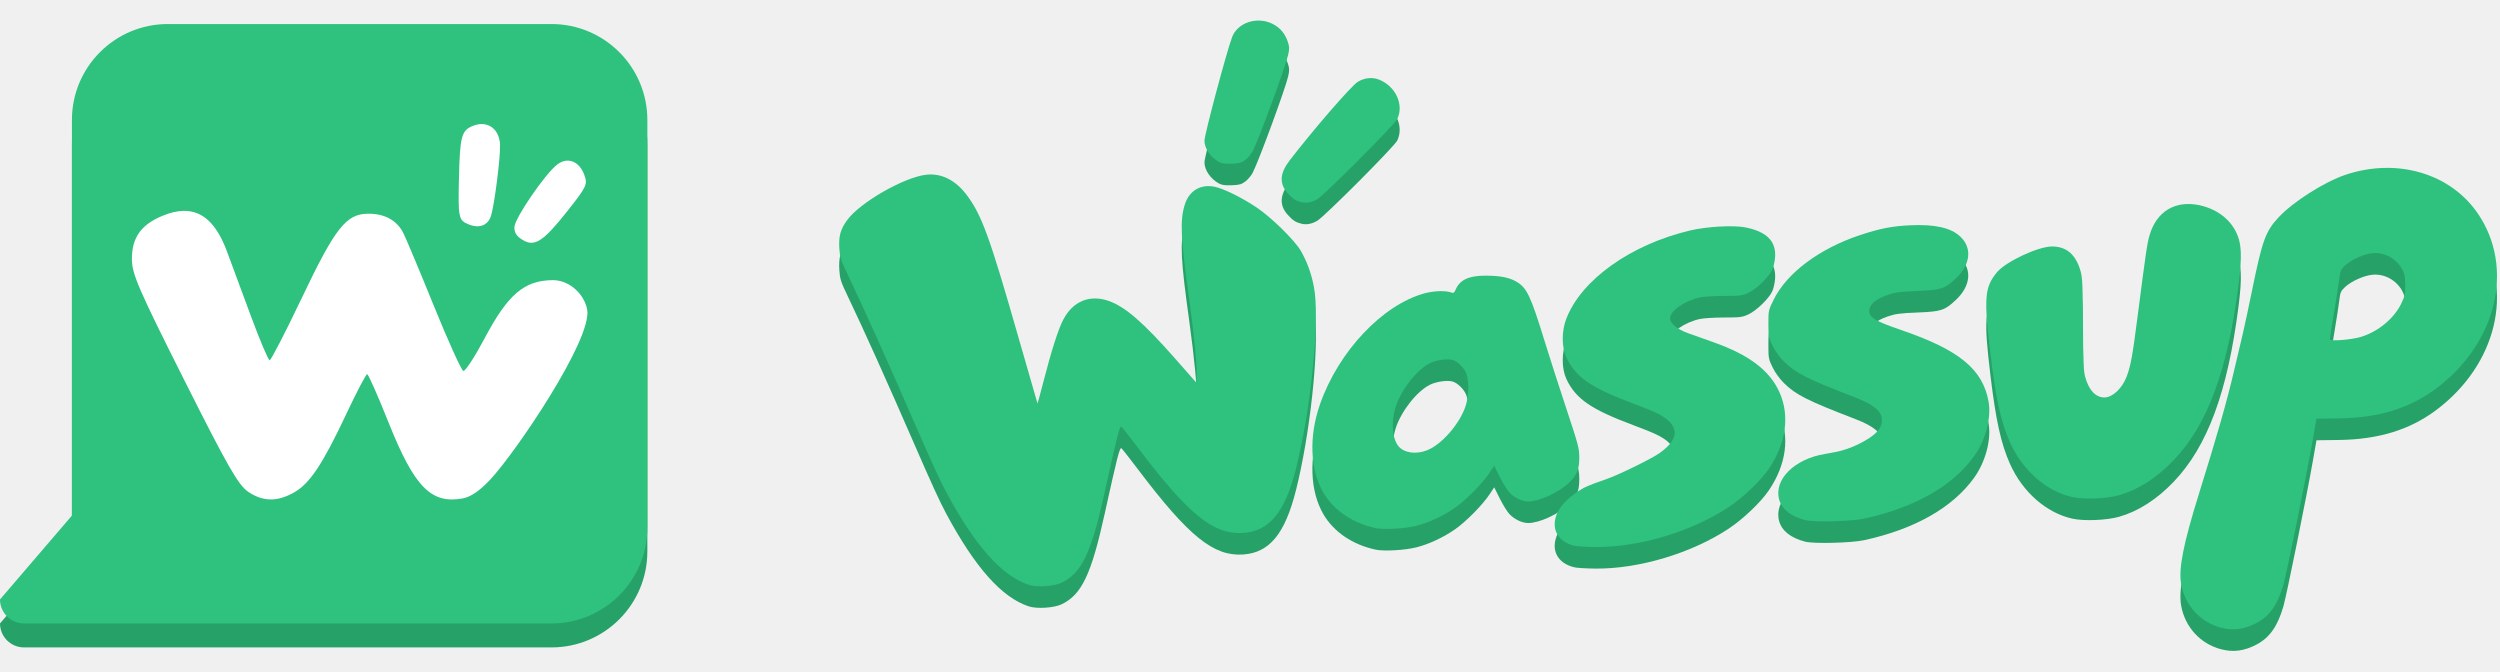
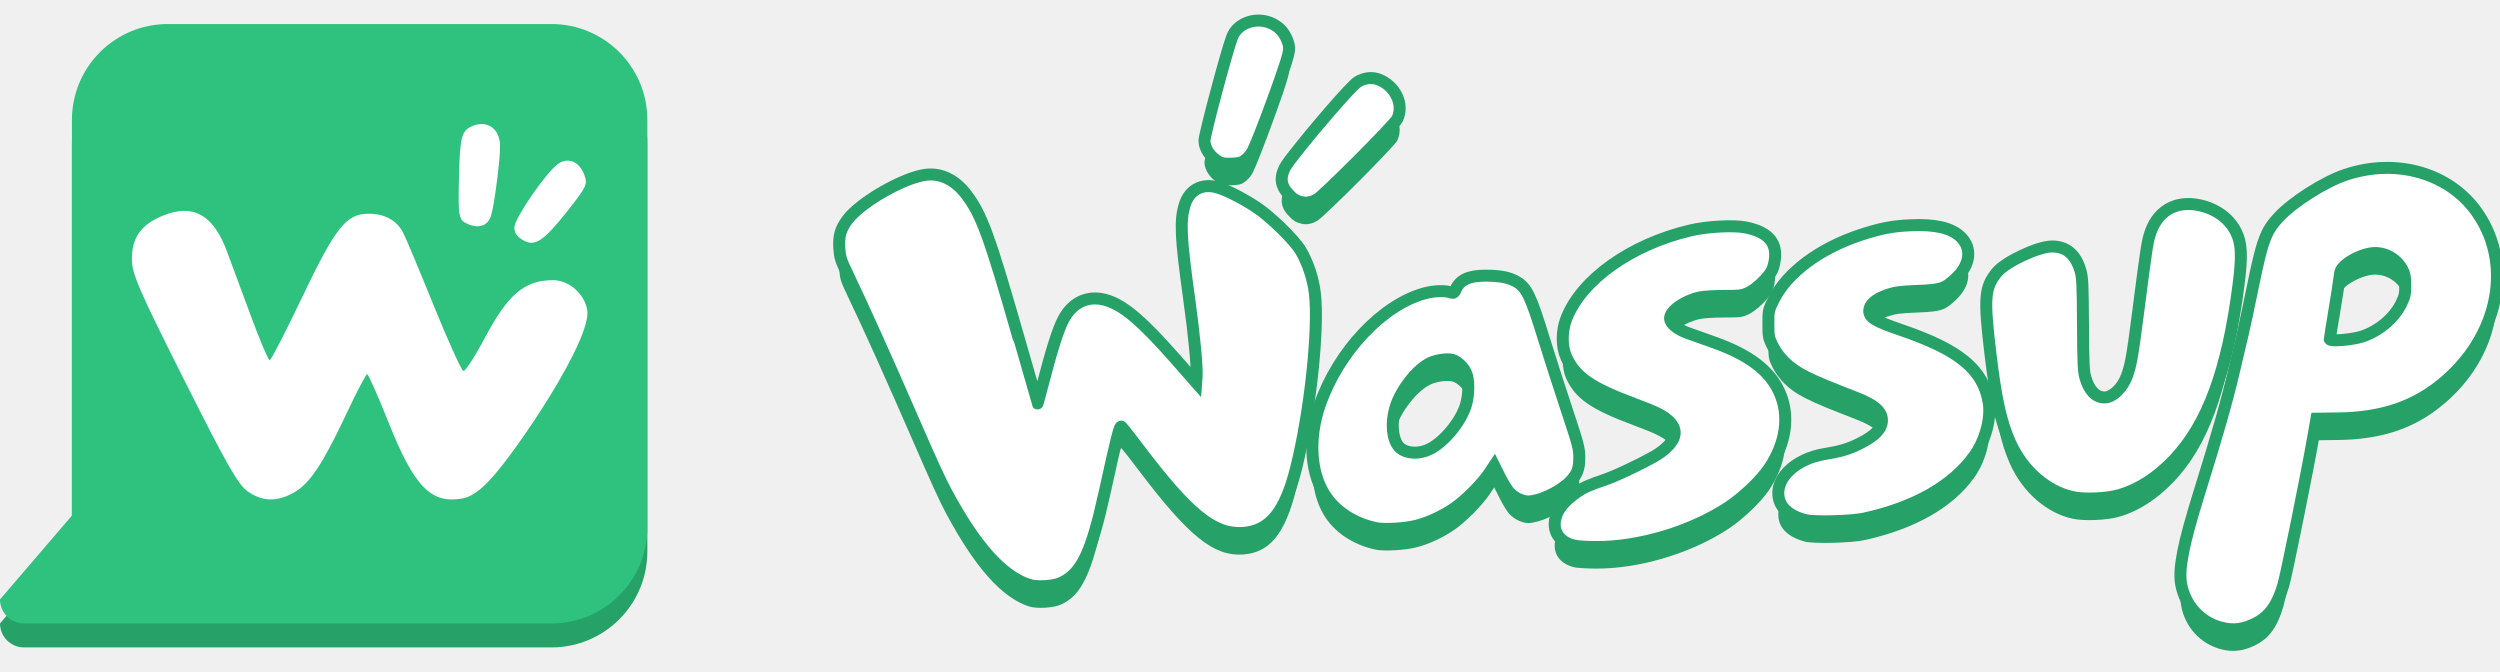
- <svg xmlns="http://www.w3.org/2000/svg" viewBox="8 8 417.08 112" width="417" height="112">
-   <g>
-     <path fill="#26a269" transform="translate(0 4)" d="M36 12 H100 A16 16 0 0 1 116 28 V96 A16 16 0 0 1 100 112 H12 C9.8 112 8 110.2 8 108 L20 94 V28 A16 16 0 0 1 36 12Z" />
-     <path fill="#2ec27e" d="M36 12 H100 A16 16 0 0 1 116 28 V96 A16 16 0 0 1 100 112 H12 C9.8 112 8 110.2 8 108 L20 94 V28 A16 16 0 0 1 36 12Z" />
-     <g fill="#fff" transform="translate(0.93 0.17) scale(0.99025)">
-       <path d="m 38.013,43.424 c -1.076,0.027 -2.248,0.309 -3.523,0.84 -3.597,1.498 -5.131,3.673 -5.131,7.27 0,2.493 1.085,5.002 8.817,20.383 7.369,14.659 9.145,17.757 10.815,18.862 2.49,1.649 4.85,1.679 7.663,0.098 2.678,-1.505 4.833,-4.743 8.87,-13.324 1.711,-3.637 3.273,-6.612 3.472,-6.612 0.198,0 1.806,3.625 3.573,8.057 4.375,10.971 7.205,13.867 12.569,12.86 1.327,-0.249 2.853,-1.299 4.597,-3.164 4.259,-4.553 17.188,-23.613 16.333,-28.606 -0.43,-2.511 -2.87,-4.98 -5.783,-4.997 -4.814,0.037 -7.562,2.374 -11.481,9.767 -1.658,3.127 -3.279,5.617 -3.602,5.532 C 84.877,70.305 82.613,65.303 80.169,59.273 77.725,53.244 75.408,47.729 75.021,47.018 73.907,44.973 71.916,43.902 69.227,43.902 c -3.768,0 -5.577,2.294 -11.325,14.363 -2.705,5.679 -5.104,10.325 -5.331,10.325 -0.227,0 -1.657,-3.373 -3.177,-7.494 -1.52,-4.122 -3.343,-9.04 -4.051,-10.929 -1.732,-4.616 -4.102,-6.823 -7.33,-6.742 z" />
-       <path d="m 88.367,28.8 c -0.566,-0.014 -1.18,0.117 -1.817,0.411 -1.64,0.756 -1.926,1.901 -2.078,8.3 -0.169,7.158 -0.102,7.492 1.665,8.204 1.783,0.718 3.235,0.139 3.736,-1.488 0.573,-1.864 1.58,-9.767 1.513,-11.875 -0.069,-2.167 -1.322,-3.512 -3.019,-3.553 z M 102.891,34.958 c -0.378,-0.017 -0.767,0.055 -1.154,0.224 -0.221,0.096 -0.442,0.223 -0.659,0.383 -2.018,1.488 -7.29,9.178 -7.276,10.613 0.01,0.975 0.348,1.497 1.387,2.138 1.993,1.229 3.469,0.283 7.502,-4.811 3.288,-4.154 3.466,-4.53 2.903,-6.108 -0.543,-1.523 -1.57,-2.387 -2.703,-2.439 z" />
+ <svg xmlns="http://www.w3.org/2000/svg" viewBox="8 8 417.08 112" width="417" height="112" version="1.1" id="svg22">
+   <defs id="defs22" />
+   <g id="g5">
+     <path fill="#26a269" transform="translate(0 4)" d="M36 12 H100 A16 16 0 0 1 116 28 V96 A16 16 0 0 1 100 112 H12 C9.8 112 8 110.2 8 108 L20 94 V28 A16 16 0 0 1 36 12Z" id="path1" />
+     <path fill="#2ec27e" d="M36 12 H100 A16 16 0 0 1 116 28 V96 A16 16 0 0 1 100 112 H12 C9.8 112 8 110.2 8 108 L20 94 V28 A16 16 0 0 1 36 12Z" id="path2" />
+     <g fill="#fff" transform="translate(0.93 0.17) scale(0.99025)" id="g4">
+       <path d="m 38.013,43.424 c -1.076,0.027 -2.248,0.309 -3.523,0.84 -3.597,1.498 -5.131,3.673 -5.131,7.27 0,2.493 1.085,5.002 8.817,20.383 7.369,14.659 9.145,17.757 10.815,18.862 2.49,1.649 4.85,1.679 7.663,0.098 2.678,-1.505 4.833,-4.743 8.87,-13.324 1.711,-3.637 3.273,-6.612 3.472,-6.612 0.198,0 1.806,3.625 3.573,8.057 4.375,10.971 7.205,13.867 12.569,12.86 1.327,-0.249 2.853,-1.299 4.597,-3.164 4.259,-4.553 17.188,-23.613 16.333,-28.606 -0.43,-2.511 -2.87,-4.98 -5.783,-4.997 -4.814,0.037 -7.562,2.374 -11.481,9.767 -1.658,3.127 -3.279,5.617 -3.602,5.532 C 84.877,70.305 82.613,65.303 80.169,59.273 77.725,53.244 75.408,47.729 75.021,47.018 73.907,44.973 71.916,43.902 69.227,43.902 c -3.768,0 -5.577,2.294 -11.325,14.363 -2.705,5.679 -5.104,10.325 -5.331,10.325 -0.227,0 -1.657,-3.373 -3.177,-7.494 -1.52,-4.122 -3.343,-9.04 -4.051,-10.929 -1.732,-4.616 -4.102,-6.823 -7.33,-6.742 z" id="path3" />
+       <path d="m 88.367,28.8 c -0.566,-0.014 -1.18,0.117 -1.817,0.411 -1.64,0.756 -1.926,1.901 -2.078,8.3 -0.169,7.158 -0.102,7.492 1.665,8.204 1.783,0.718 3.235,0.139 3.736,-1.488 0.573,-1.864 1.58,-9.767 1.513,-11.875 -0.069,-2.167 -1.322,-3.512 -3.019,-3.553 z M 102.891,34.958 c -0.378,-0.017 -0.767,0.055 -1.154,0.224 -0.221,0.096 -0.442,0.223 -0.659,0.383 -2.018,1.488 -7.29,9.178 -7.276,10.613 0.01,0.975 0.348,1.497 1.387,2.138 1.993,1.229 3.469,0.283 7.502,-4.811 3.288,-4.154 3.466,-4.53 2.903,-6.108 -0.543,-1.523 -1.57,-2.387 -2.703,-2.439 z" id="path4" />
    </g>
  </g>
-   <g transform="translate(148.00 11.42) scale(0.8)">
-     <g transform="translate(66.64572,-80.55132)">
-       <g fill="#26a269" transform="translate(0,4.5)">
-         <path d="m 12.568,110.038 c -1.769,-0.964 -3.024,-2.79 -3.037,-4.417 -0.01,-1.247 4.629,-18.638 5.77,-21.631 1.157,-3.035 5.214,-4.357 8.438,-2.75 1.547,0.771 2.573,1.978 3.17,3.728 0.352,1.034 0.365,1.437 0.083,2.706 -0.559,2.514 -6.083,17.539 -7.394,20.108 -0.298,0.585 -0.979,1.397 -1.513,1.803 -0.818,0.624 -1.264,0.751 -2.847,0.813 -1.349,0.052 -2.1,-0.049 -2.67,-0.36 z" />
-         <path d="m 29.766,118.422 c -1.2,-0.293 -1.805,-0.684 -2.852,-1.844 -1.818,-2.012 -1.701,-4.146 0.376,-6.851 4.869,-6.343 12.867,-15.572 14.201,-16.389 1.369,-0.838 2.996,-1.026 4.363,-0.504 3.504,1.338 5.342,5.232 3.888,8.237 -0.595,1.229 -15.115,15.794 -16.668,16.72 -1.131,0.674 -2.254,0.888 -3.307,0.631 z" />
-         <path d="m 190.5,179.919 c -5.428,-1.22 -10.343,-5.537 -12.971,-11.393 -1.889,-4.21 -2.965,-9.076 -4.092,-18.507 -1.389,-11.623 -1.219,-13.812 1.321,-16.933 1.814,-2.23 8.603,-5.424 11.528,-5.424 3.031,0 4.977,1.689 5.961,5.175 0.374,1.322 0.452,3.086 0.494,11.097 0.041,7.974 0.121,9.772 0.488,11.044 0.787,2.729 2.171,4.17 4.005,4.17 1.672,0 3.708,-1.927 4.624,-4.376 0.841,-2.247 1.194,-4.194 2.258,-12.425 1.797,-13.909 2.009,-15.347 2.519,-17.069 1.462,-4.932 5.34,-7.271 10.331,-6.23 3.511,0.732 6.306,2.771 7.711,5.626 1.156,2.348 1.27,4.933 0.49,11.059 -2.263,17.766 -6.46,29.109 -13.495,36.481 -3.515,3.683 -7.386,6.17 -11.382,7.313 -2.603,0.744 -7.376,0.937 -9.79,0.394 z" />
-         <path d="m 134.805,184.723 c -2.993,-0.777 -4.855,-2.244 -5.423,-4.274 -1.165,-4.16 3.188,-8.494 9.56,-9.519 3.228,-0.519 4.96,-1.038 7.198,-2.156 3.234,-1.616 4.673,-3.11 4.673,-4.854 0,-1.863 -1.616,-3.25 -5.556,-4.766 -9.944,-3.826 -12.387,-5.053 -14.823,-7.446 -0.944,-0.927 -1.85,-2.17 -2.407,-3.302 -0.845,-1.716 -0.894,-1.969 -0.894,-4.619 0,-2.766 0.015,-2.834 1.123,-5.071 2.753,-5.555 9.539,-10.621 17.983,-13.424 4.171,-1.385 6.726,-1.883 10.527,-2.053 5.148,-0.23 8.461,0.528 10.416,2.385 2.488,2.363 2.106,5.831 -0.96,8.698 -2.333,2.182 -3.021,2.407 -8.001,2.611 -3.728,0.153 -4.652,0.279 -6.325,0.865 -2.4,0.841 -3.729,2.002 -3.729,3.257 0,1.43 1.243,2.181 6.688,4.042 12.087,4.132 17.02,8.19 18.202,14.974 0.588,3.375 -0.642,8.007 -2.999,11.296 -4.473,6.243 -12.404,10.751 -22.95,13.045 -2.678,0.583 -10.494,0.779 -12.303,0.31 z" />
-         <path d="m 45.262,186.394 c -4.819,-1.02 -8.776,-3.7 -10.932,-7.403 -2.791,-4.794 -3.051,-11.744 -0.691,-18.461 3.865,-11.001 13.008,-20.694 21.782,-23.094 2.044,-0.559 4.533,-0.615 5.726,-0.129 0.304,0.124 0.517,-0.047 0.747,-0.603 0.854,-2.063 2.731,-2.955 6.215,-2.955 3.022,0 4.934,0.364 6.429,1.223 2.213,1.272 2.998,2.911 5.891,12.302 1.048,3.402 3.112,9.818 4.586,14.256 2.497,7.517 2.68,8.215 2.683,10.186 0.003,2.441 -0.475,3.6 -2.148,5.209 -2.131,2.05 -6.218,3.927 -8.517,3.913 -1.278,-0.008 -2.887,-0.781 -3.914,-1.88 -0.458,-0.491 -1.357,-1.944 -1.998,-3.23 l -1.165,-2.337 -1,1.507 c -1.459,2.198 -4.922,5.695 -7.194,7.266 -2.46,1.701 -5.344,3.047 -7.997,3.734 -2.331,0.603 -6.772,0.863 -8.501,0.497 z m 11.301,-16.502 c 3.001,-1.521 6.41,-5.67 7.466,-9.086 0.691,-2.237 0.706,-5.346 0.032,-6.829 -0.541,-1.192 -1.847,-2.417 -2.843,-2.667 -1.146,-0.288 -3.375,0.045 -4.684,0.699 -2.73,1.364 -6.019,5.563 -7.126,9.098 -1.089,3.48 -0.664,7.247 0.973,8.605 1.452,1.205 4.012,1.279 6.182,0.18 z" />
-         <path d="m 86.681,190.073 c -3.6,-0.845 -5.038,-3.708 -3.507,-6.982 0.646,-1.38 2.09,-2.869 4.175,-4.301 1.298,-0.892 2.484,-1.409 5.917,-2.578 2.419,-0.824 9.266,-4.154 11.014,-5.357 3.647,-2.509 4.291,-4.856 1.908,-6.948 -1.226,-1.077 -2.739,-1.808 -7.101,-3.433 -8.936,-3.328 -12.145,-5.534 -14.079,-9.681 -1.013,-2.172 -1.017,-5.481 -0.01,-8.084 3.148,-8.132 13.469,-15.473 25.863,-18.395 3.435,-0.81 8.957,-1.118 11.43,-0.638 4.46,0.866 6.47,2.865 6.244,6.211 -0.06,0.885 -0.335,2.086 -0.612,2.668 -0.722,1.516 -3.296,3.999 -4.94,4.764 -1.279,0.595 -1.733,0.655 -5.031,0.657 -1.994,0.001 -4.256,0.134 -5.027,0.295 -3.225,0.673 -6.297,2.81 -6.297,4.382 0,1.047 1.518,2.297 3.755,3.091 1.064,0.378 3.482,1.238 5.373,1.911 7.334,2.611 11.599,5.833 13.643,10.306 2.242,4.906 1.467,10.679 -2.152,16.037 -1.669,2.472 -5.331,5.971 -8.352,7.982 -7.677,5.111 -18.691,8.429 -27.746,8.359 -1.892,-0.015 -3.902,-0.135 -4.468,-0.268 z" />
-         <path d="m -27.12,198.214 c -5.612,-1.86 -11.118,-8.034 -17.145,-19.223 -1.39,-2.581 -3.133,-6.378 -6.8,-14.817 -5.371,-12.359 -10.708,-24.215 -13.757,-30.559 -1.479,-3.078 -1.667,-3.655 -1.788,-5.491 -0.171,-2.613 0.228,-4.053 1.665,-6.006 2.696,-3.662 11.835,-8.895 16.445,-9.417 3.148,-0.356 6.078,1.095 8.406,4.164 3.168,4.177 4.823,8.725 10.862,29.847 2.143,7.494 3.918,13.653 3.945,13.686 0.027,0.033 0.563,-1.932 1.19,-4.366 1.726,-6.698 3.134,-11.107 4.192,-13.125 2.01,-3.833 5.516,-5.275 9.46,-3.889 3.466,1.218 7.219,4.475 13.887,12.05 l 4.361,4.955 0.088,-1.15 C 8.045,152.909 7.423,146.369 6.35,138.641 4.554,125.698 4.394,122.278 5.428,118.938 c 0.893,-2.886 3.275,-4.321 6.198,-3.733 1.892,0.38 5.579,2.192 8.747,4.297 3.017,2.006 7.935,6.818 9.238,9.039 1.513,2.579 2.591,5.836 2.948,8.91 0.87,7.483 -1.002,24.861 -3.934,36.513 -2.303,9.153 -5.538,13.079 -11.072,13.437 -6.123,0.396 -11.328,-3.811 -21.752,-17.585 -1.781,-2.354 -3.39,-4.405 -3.575,-4.558 -0.357,-0.297 -0.865,1.683 -3.489,13.6 -2.79,12.673 -4.797,16.904 -8.974,18.918 -1.599,0.771 -5.188,0.999 -6.883,0.437 z" />
-         <path d="m 221.484,207.147 c -4.282,-1.152 -7.435,-4.587 -8.261,-9.002 -0.602,-3.216 0.416,-8.381 3.774,-19.154 3.837,-12.309 5.709,-18.87 7.225,-25.318 0.644,-2.737 1.467,-6.227 1.831,-7.755 0.363,-1.528 1.268,-5.755 2.011,-9.393 2.071,-10.142 2.754,-12.011 5.457,-14.931 2.985,-3.224 9.567,-7.409 13.974,-8.884 10.697,-3.582 21.847,-0.319 27.582,8.072 7.725,11.303 3.97,27.056 -8.705,36.517 -5.518,4.118 -12.025,6.111 -20.309,6.219 l -4.63,0.06 -0.734,4.2 c -1.279,7.313 -5.493,28.119 -6.166,30.442 -1.199,4.136 -2.871,6.517 -5.582,7.946 -2.596,1.369 -4.897,1.671 -7.466,0.98 z m 29.36,-60.669 c 3.518,-1.117 6.733,-3.792 8.24,-6.854 0.767,-1.559 0.868,-2.018 0.862,-3.888 -0.006,-1.654 -0.133,-2.359 -0.58,-3.204 -1.241,-2.348 -3.759,-3.732 -6.31,-3.469 -1.801,0.186 -4.419,1.376 -5.698,2.589 -0.839,0.796 -0.976,1.111 -1.145,2.624 -0.105,0.946 -0.599,4.13 -1.097,7.077 -0.498,2.946 -0.905,5.493 -0.905,5.658 0,0.478 4.616,0.107 6.634,-0.534 z" />
-       </g>
-       <g fill="#2ec27e">
-         <path d="m 12.568,110.038 c -1.769,-0.964 -3.024,-2.79 -3.037,-4.417 -0.01,-1.247 4.629,-18.638 5.77,-21.631 1.157,-3.035 5.214,-4.357 8.438,-2.75 1.547,0.771 2.573,1.978 3.17,3.728 0.352,1.034 0.365,1.437 0.083,2.706 -0.559,2.514 -6.083,17.539 -7.394,20.108 -0.298,0.585 -0.979,1.397 -1.513,1.803 -0.818,0.624 -1.264,0.751 -2.847,0.813 -1.349,0.052 -2.1,-0.049 -2.67,-0.36 z" />
-         <path d="m 29.766,118.422 c -1.2,-0.293 -1.805,-0.684 -2.852,-1.844 -1.818,-2.012 -1.701,-4.146 0.376,-6.851 4.869,-6.343 12.867,-15.572 14.201,-16.389 1.369,-0.838 2.996,-1.026 4.363,-0.504 3.504,1.338 5.342,5.232 3.888,8.237 -0.595,1.229 -15.115,15.794 -16.668,16.72 -1.131,0.674 -2.254,0.888 -3.307,0.631 z" />
-         <path d="m 190.5,179.919 c -5.428,-1.22 -10.343,-5.537 -12.971,-11.393 -1.889,-4.21 -2.965,-9.076 -4.092,-18.507 -1.389,-11.623 -1.219,-13.812 1.321,-16.933 1.814,-2.23 8.603,-5.424 11.528,-5.424 3.031,0 4.977,1.689 5.961,5.175 0.374,1.322 0.452,3.086 0.494,11.097 0.041,7.974 0.121,9.772 0.488,11.044 0.787,2.729 2.171,4.17 4.005,4.17 1.672,0 3.708,-1.927 4.624,-4.376 0.841,-2.247 1.194,-4.194 2.258,-12.425 1.797,-13.909 2.009,-15.347 2.519,-17.069 1.462,-4.932 5.34,-7.271 10.331,-6.23 3.511,0.732 6.306,2.771 7.711,5.626 1.156,2.348 1.27,4.933 0.49,11.059 -2.263,17.766 -6.46,29.109 -13.495,36.481 -3.515,3.683 -7.386,6.17 -11.382,7.313 -2.603,0.744 -7.376,0.937 -9.79,0.394 z" />
-         <path d="m 134.805,184.723 c -2.993,-0.777 -4.855,-2.244 -5.423,-4.274 -1.165,-4.16 3.188,-8.494 9.56,-9.519 3.228,-0.519 4.96,-1.038 7.198,-2.156 3.234,-1.616 4.673,-3.11 4.673,-4.854 0,-1.863 -1.616,-3.25 -5.556,-4.766 -9.944,-3.826 -12.387,-5.053 -14.823,-7.446 -0.944,-0.927 -1.85,-2.17 -2.407,-3.302 -0.845,-1.716 -0.894,-1.969 -0.894,-4.619 0,-2.766 0.015,-2.834 1.123,-5.071 2.753,-5.555 9.539,-10.621 17.983,-13.424 4.171,-1.385 6.726,-1.883 10.527,-2.053 5.148,-0.23 8.461,0.528 10.416,2.385 2.488,2.363 2.106,5.831 -0.96,8.698 -2.333,2.182 -3.021,2.407 -8.001,2.611 -3.728,0.153 -4.652,0.279 -6.325,0.865 -2.4,0.841 -3.729,2.002 -3.729,3.257 0,1.43 1.243,2.181 6.688,4.042 12.087,4.132 17.02,8.19 18.202,14.974 0.588,3.375 -0.642,8.007 -2.999,11.296 -4.473,6.243 -12.404,10.751 -22.95,13.045 -2.678,0.583 -10.494,0.779 -12.303,0.31 z" />
-         <path d="m 45.262,186.394 c -4.819,-1.02 -8.776,-3.7 -10.932,-7.403 -2.791,-4.794 -3.051,-11.744 -0.691,-18.461 3.865,-11.001 13.008,-20.694 21.782,-23.094 2.044,-0.559 4.533,-0.615 5.726,-0.129 0.304,0.124 0.517,-0.047 0.747,-0.603 0.854,-2.063 2.731,-2.955 6.215,-2.955 3.022,0 4.934,0.364 6.429,1.223 2.213,1.272 2.998,2.911 5.891,12.302 1.048,3.402 3.112,9.818 4.586,14.256 2.497,7.517 2.68,8.215 2.683,10.186 0.003,2.441 -0.475,3.6 -2.148,5.209 -2.131,2.05 -6.218,3.927 -8.517,3.913 -1.278,-0.008 -2.887,-0.781 -3.914,-1.88 -0.458,-0.491 -1.357,-1.944 -1.998,-3.23 l -1.165,-2.337 -1,1.507 c -1.459,2.198 -4.922,5.695 -7.194,7.266 -2.46,1.701 -5.344,3.047 -7.997,3.734 -2.331,0.603 -6.772,0.863 -8.501,0.497 z m 11.301,-16.502 c 3.001,-1.521 6.41,-5.67 7.466,-9.086 0.691,-2.237 0.706,-5.346 0.032,-6.829 -0.541,-1.192 -1.847,-2.417 -2.843,-2.667 -1.146,-0.288 -3.375,0.045 -4.684,0.699 -2.73,1.364 -6.019,5.563 -7.126,9.098 -1.089,3.48 -0.664,7.247 0.973,8.605 1.452,1.205 4.012,1.279 6.182,0.18 z" />
-         <path d="m 86.681,190.073 c -3.6,-0.845 -5.038,-3.708 -3.507,-6.982 0.646,-1.38 2.09,-2.869 4.175,-4.301 1.298,-0.892 2.484,-1.409 5.917,-2.578 2.419,-0.824 9.266,-4.154 11.014,-5.357 3.647,-2.509 4.291,-4.856 1.908,-6.948 -1.226,-1.077 -2.739,-1.808 -7.101,-3.433 -8.936,-3.328 -12.145,-5.534 -14.079,-9.681 -1.013,-2.172 -1.017,-5.481 -0.01,-8.084 3.148,-8.132 13.469,-15.473 25.863,-18.395 3.435,-0.81 8.957,-1.118 11.43,-0.638 4.46,0.866 6.47,2.865 6.244,6.211 -0.06,0.885 -0.335,2.086 -0.612,2.668 -0.722,1.516 -3.296,3.999 -4.94,4.764 -1.279,0.595 -1.733,0.655 -5.031,0.657 -1.994,0.001 -4.256,0.134 -5.027,0.295 -3.225,0.673 -6.297,2.81 -6.297,4.382 0,1.047 1.518,2.297 3.755,3.091 1.064,0.378 3.482,1.238 5.373,1.911 7.334,2.611 11.599,5.833 13.643,10.306 2.242,4.906 1.467,10.679 -2.152,16.037 -1.669,2.472 -5.331,5.971 -8.352,7.982 -7.677,5.111 -18.691,8.429 -27.746,8.359 -1.892,-0.015 -3.902,-0.135 -4.468,-0.268 z" />
-         <path d="m -27.12,198.214 c -5.612,-1.86 -11.118,-8.034 -17.145,-19.223 -1.39,-2.581 -3.133,-6.378 -6.8,-14.817 -5.371,-12.359 -10.708,-24.215 -13.757,-30.559 -1.479,-3.078 -1.667,-3.655 -1.788,-5.491 -0.171,-2.613 0.228,-4.053 1.665,-6.006 2.696,-3.662 11.835,-8.895 16.445,-9.417 3.148,-0.356 6.078,1.095 8.406,4.164 3.168,4.177 4.823,8.725 10.862,29.847 2.143,7.494 3.918,13.653 3.945,13.686 0.027,0.033 0.563,-1.932 1.19,-4.366 1.726,-6.698 3.134,-11.107 4.192,-13.125 2.01,-3.833 5.516,-5.275 9.46,-3.889 3.466,1.218 7.219,4.475 13.887,12.05 l 4.361,4.955 0.088,-1.15 C 8.045,152.909 7.423,146.369 6.35,138.641 4.554,125.698 4.394,122.278 5.428,118.938 c 0.893,-2.886 3.275,-4.321 6.198,-3.733 1.892,0.38 5.579,2.192 8.747,4.297 3.017,2.006 7.935,6.818 9.238,9.039 1.513,2.579 2.591,5.836 2.948,8.91 0.87,7.483 -1.002,24.861 -3.934,36.513 -2.303,9.153 -5.538,13.079 -11.072,13.437 -6.123,0.396 -11.328,-3.811 -21.752,-17.585 -1.781,-2.354 -3.39,-4.405 -3.575,-4.558 -0.357,-0.297 -0.865,1.683 -3.489,13.6 -2.79,12.673 -4.797,16.904 -8.974,18.918 -1.599,0.771 -5.188,0.999 -6.883,0.437 z" />
-         <path d="m 221.484,207.147 c -4.282,-1.152 -7.435,-4.587 -8.261,-9.002 -0.602,-3.216 0.416,-8.381 3.774,-19.154 3.837,-12.309 5.709,-18.87 7.225,-25.318 0.644,-2.737 1.467,-6.227 1.831,-7.755 0.363,-1.528 1.268,-5.755 2.011,-9.393 2.071,-10.142 2.754,-12.011 5.457,-14.931 2.985,-3.224 9.567,-7.409 13.974,-8.884 10.697,-3.582 21.847,-0.319 27.582,8.072 7.725,11.303 3.97,27.056 -8.705,36.517 -5.518,4.118 -12.025,6.111 -20.309,6.219 l -4.63,0.06 -0.734,4.2 c -1.279,7.313 -5.493,28.119 -6.166,30.442 -1.199,4.136 -2.871,6.517 -5.582,7.946 -2.596,1.369 -4.897,1.671 -7.466,0.98 z m 29.36,-60.669 c 3.518,-1.117 6.733,-3.792 8.24,-6.854 0.767,-1.559 0.868,-2.018 0.862,-3.888 -0.006,-1.654 -0.133,-2.359 -0.58,-3.204 -1.241,-2.348 -3.759,-3.732 -6.31,-3.469 -1.801,0.186 -4.419,1.376 -5.698,2.589 -0.839,0.796 -0.976,1.111 -1.145,2.624 -0.105,0.946 -0.599,4.13 -1.097,7.077 -0.498,2.946 -0.905,5.493 -0.905,5.658 0,0.478 4.616,0.107 6.634,-0.534 z" />
-       </g>
-     </g>
+   <g fill="#26a269" transform="matrix(0.8,0,0,0.8,201.3166,-49.42105)" id="g12">
+     <path d="m 12.568,110.038 c -1.769,-0.964 -3.024,-2.79 -3.037,-4.417 -0.01,-1.247 4.629,-18.638 5.77,-21.631 1.157,-3.035 5.214,-4.357 8.438,-2.75 1.547,0.771 2.573,1.978 3.17,3.728 0.352,1.034 0.365,1.437 0.083,2.706 -0.559,2.514 -6.083,17.539 -7.394,20.108 -0.298,0.585 -0.979,1.397 -1.513,1.803 -0.818,0.624 -1.264,0.751 -2.847,0.813 -1.349,0.052 -2.1,-0.049 -2.67,-0.36 z" id="path5" />
+     <path d="m 29.766,118.422 c -1.2,-0.293 -1.805,-0.684 -2.852,-1.844 -1.818,-2.012 -1.701,-4.146 0.376,-6.851 4.869,-6.343 12.867,-15.572 14.201,-16.389 1.369,-0.838 2.996,-1.026 4.363,-0.504 3.504,1.338 5.342,5.232 3.888,8.237 -0.595,1.229 -15.115,15.794 -16.668,16.72 -1.131,0.674 -2.254,0.888 -3.307,0.631 z" id="path6" />
+     <path d="m 190.5,179.919 c -5.428,-1.22 -10.343,-5.537 -12.971,-11.393 -1.889,-4.21 -2.965,-9.076 -4.092,-18.507 -1.389,-11.623 -1.219,-13.812 1.321,-16.933 1.814,-2.23 8.603,-5.424 11.528,-5.424 3.031,0 4.977,1.689 5.961,5.175 0.374,1.322 0.452,3.086 0.494,11.097 0.041,7.974 0.121,9.772 0.488,11.044 0.787,2.729 2.171,4.17 4.005,4.17 1.672,0 3.708,-1.927 4.624,-4.376 0.841,-2.247 1.194,-4.194 2.258,-12.425 1.797,-13.909 2.009,-15.347 2.519,-17.069 1.462,-4.932 5.34,-7.271 10.331,-6.23 3.511,0.732 6.306,2.771 7.711,5.626 1.156,2.348 1.27,4.933 0.49,11.059 -2.263,17.766 -6.46,29.109 -13.495,36.481 -3.515,3.683 -7.386,6.17 -11.382,7.313 -2.603,0.744 -7.376,0.937 -9.79,0.394 z" id="path7" />
+     <path d="m 134.805,184.723 c -2.993,-0.777 -4.855,-2.244 -5.423,-4.274 -1.165,-4.16 3.188,-8.494 9.56,-9.519 3.228,-0.519 4.96,-1.038 7.198,-2.156 3.234,-1.616 4.673,-3.11 4.673,-4.854 0,-1.863 -1.616,-3.25 -5.556,-4.766 -9.944,-3.826 -12.387,-5.053 -14.823,-7.446 -0.944,-0.927 -1.85,-2.17 -2.407,-3.302 -0.845,-1.716 -0.894,-1.969 -0.894,-4.619 0,-2.766 0.015,-2.834 1.123,-5.071 2.753,-5.555 9.539,-10.621 17.983,-13.424 4.171,-1.385 6.726,-1.883 10.527,-2.053 5.148,-0.23 8.461,0.528 10.416,2.385 2.488,2.363 2.106,5.831 -0.96,8.698 -2.333,2.182 -3.021,2.407 -8.001,2.611 -3.728,0.153 -4.652,0.279 -6.325,0.865 -2.4,0.841 -3.729,2.002 -3.729,3.257 0,1.43 1.243,2.181 6.688,4.042 12.087,4.132 17.02,8.19 18.202,14.974 0.588,3.375 -0.642,8.007 -2.999,11.296 -4.473,6.243 -12.404,10.751 -22.95,13.045 -2.678,0.583 -10.494,0.779 -12.303,0.31 z" id="path8" />
+     <path d="m 45.262,186.394 c -4.819,-1.02 -8.776,-3.7 -10.932,-7.403 -2.791,-4.794 -3.051,-11.744 -0.691,-18.461 3.865,-11.001 13.008,-20.694 21.782,-23.094 2.044,-0.559 4.533,-0.615 5.726,-0.129 0.304,0.124 0.517,-0.047 0.747,-0.603 0.854,-2.063 2.731,-2.955 6.215,-2.955 3.022,0 4.934,0.364 6.429,1.223 2.213,1.272 2.998,2.911 5.891,12.302 1.048,3.402 3.112,9.818 4.586,14.256 2.497,7.517 2.68,8.215 2.683,10.186 0.003,2.441 -0.475,3.6 -2.148,5.209 -2.131,2.05 -6.218,3.927 -8.517,3.913 -1.278,-0.008 -2.887,-0.781 -3.914,-1.88 -0.458,-0.491 -1.357,-1.944 -1.998,-3.23 l -1.165,-2.337 -1,1.507 c -1.459,2.198 -4.922,5.695 -7.194,7.266 -2.46,1.701 -5.344,3.047 -7.997,3.734 -2.331,0.603 -6.772,0.863 -8.501,0.497 z m 11.301,-16.502 c 3.001,-1.521 6.41,-5.67 7.466,-9.086 0.691,-2.237 0.706,-5.346 0.032,-6.829 -0.541,-1.192 -1.847,-2.417 -2.843,-2.667 -1.146,-0.288 -3.375,0.045 -4.684,0.699 -2.73,1.364 -6.019,5.563 -7.126,9.098 -1.089,3.48 -0.664,7.247 0.973,8.605 1.452,1.205 4.012,1.279 6.182,0.18 z" id="path9" />
+     <path d="m 86.681,190.073 c -3.6,-0.845 -5.038,-3.708 -3.507,-6.982 0.646,-1.38 2.09,-2.869 4.175,-4.301 1.298,-0.892 2.484,-1.409 5.917,-2.578 2.419,-0.824 9.266,-4.154 11.014,-5.357 3.647,-2.509 4.291,-4.856 1.908,-6.948 -1.226,-1.077 -2.739,-1.808 -7.101,-3.433 -8.936,-3.328 -12.145,-5.534 -14.079,-9.681 -1.013,-2.172 -1.017,-5.481 -0.01,-8.084 3.148,-8.132 13.469,-15.473 25.863,-18.395 3.435,-0.81 8.957,-1.118 11.43,-0.638 4.46,0.866 6.47,2.865 6.244,6.211 -0.06,0.885 -0.335,2.086 -0.612,2.668 -0.722,1.516 -3.296,3.999 -4.94,4.764 -1.279,0.595 -1.733,0.655 -5.031,0.657 -1.994,0.001 -4.256,0.134 -5.027,0.295 -3.225,0.673 -6.297,2.81 -6.297,4.382 0,1.047 1.518,2.297 3.755,3.091 1.064,0.378 3.482,1.238 5.373,1.911 7.334,2.611 11.599,5.833 13.643,10.306 2.242,4.906 1.467,10.679 -2.152,16.037 -1.669,2.472 -5.331,5.971 -8.352,7.982 -7.677,5.111 -18.691,8.429 -27.746,8.359 -1.892,-0.015 -3.902,-0.135 -4.468,-0.268 z" id="path10" />
+     <path d="m -27.12,198.214 c -5.612,-1.86 -11.118,-8.034 -17.145,-19.223 -1.39,-2.581 -3.133,-6.378 -6.8,-14.817 -5.371,-12.359 -10.708,-24.215 -13.757,-30.559 -1.479,-3.078 -1.667,-3.655 -1.788,-5.491 -0.171,-2.613 0.228,-4.053 1.665,-6.006 2.696,-3.662 11.835,-8.895 16.445,-9.417 3.148,-0.356 6.078,1.095 8.406,4.164 3.168,4.177 4.823,8.725 10.862,29.847 2.143,7.494 3.918,13.653 3.945,13.686 0.027,0.033 0.563,-1.932 1.19,-4.366 1.726,-6.698 3.134,-11.107 4.192,-13.125 2.01,-3.833 5.516,-5.275 9.46,-3.889 3.466,1.218 7.219,4.475 13.887,12.05 l 4.361,4.955 0.088,-1.15 C 8.045,152.909 7.423,146.369 6.35,138.641 4.554,125.698 4.394,122.278 5.428,118.938 c 0.893,-2.886 3.275,-4.321 6.198,-3.733 1.892,0.38 5.579,2.192 8.747,4.297 3.017,2.006 7.935,6.818 9.238,9.039 1.513,2.579 2.591,5.836 2.948,8.91 0.87,7.483 -1.002,24.861 -3.934,36.513 -2.303,9.153 -5.538,13.079 -11.072,13.437 -6.123,0.396 -11.328,-3.811 -21.752,-17.585 -1.781,-2.354 -3.39,-4.405 -3.575,-4.558 -0.357,-0.297 -0.865,1.683 -3.489,13.6 -2.79,12.673 -4.797,16.904 -8.974,18.918 -1.599,0.771 -5.188,0.999 -6.883,0.437 z" id="path11" />
+     <path d="m 221.484,207.147 c -4.282,-1.152 -7.435,-4.587 -8.261,-9.002 -0.602,-3.216 0.416,-8.381 3.774,-19.154 3.837,-12.309 5.709,-18.87 7.225,-25.318 0.644,-2.737 1.467,-6.227 1.831,-7.755 0.363,-1.528 1.268,-5.755 2.011,-9.393 2.071,-10.142 2.754,-12.011 5.457,-14.931 2.985,-3.224 9.567,-7.409 13.974,-8.884 10.697,-3.582 21.847,-0.319 27.582,8.072 7.725,11.303 3.97,27.056 -8.705,36.517 -5.518,4.118 -12.025,6.111 -20.309,6.219 l -4.63,0.06 -0.734,4.2 c -1.279,7.313 -5.493,28.119 -6.166,30.442 -1.199,4.136 -2.871,6.517 -5.582,7.946 -2.596,1.369 -4.897,1.671 -7.466,0.98 z m 29.36,-60.669 c 3.518,-1.117 6.733,-3.792 8.24,-6.854 0.767,-1.559 0.868,-2.018 0.862,-3.888 -0.006,-1.654 -0.133,-2.359 -0.58,-3.204 -1.241,-2.348 -3.759,-3.732 -6.31,-3.469 -1.801,0.186 -4.419,1.376 -5.698,2.589 -0.839,0.796 -0.976,1.111 -1.145,2.624 -0.105,0.946 -0.599,4.13 -1.097,7.077 -0.498,2.946 -0.905,5.493 -0.905,5.658 0,0.478 4.616,0.107 6.634,-0.534 z" id="path12" />
+   </g>
+   <g fill="#2ec27e" id="g20" transform="matrix(0.8,0,0,0.8,201.3166,-53.02105)" style="fill:#ffffff;fill-opacity:1;stroke:#26a269;stroke-opacity:1;stroke-width:2.5;stroke-dasharray:none">
+     <path d="m 12.568,110.038 c -1.769,-0.964 -3.024,-2.79 -3.037,-4.417 -0.01,-1.247 4.629,-18.638 5.77,-21.631 1.157,-3.035 5.214,-4.357 8.438,-2.75 1.547,0.771 2.573,1.978 3.17,3.728 0.352,1.034 0.365,1.437 0.083,2.706 -0.559,2.514 -6.083,17.539 -7.394,20.108 -0.298,0.585 -0.979,1.397 -1.513,1.803 -0.818,0.624 -1.264,0.751 -2.847,0.813 -1.349,0.052 -2.1,-0.049 -2.67,-0.36 z" id="path13" style="fill:#ffffff;fill-opacity:1;stroke:#26a269;stroke-opacity:1;stroke-width:2.5;stroke-dasharray:none" />
+     <path d="m 29.766,118.422 c -1.2,-0.293 -1.805,-0.684 -2.852,-1.844 -1.818,-2.012 -1.701,-4.146 0.376,-6.851 4.869,-6.343 12.867,-15.572 14.201,-16.389 1.369,-0.838 2.996,-1.026 4.363,-0.504 3.504,1.338 5.342,5.232 3.888,8.237 -0.595,1.229 -15.115,15.794 -16.668,16.72 -1.131,0.674 -2.254,0.888 -3.307,0.631 z" id="path14" style="fill:#ffffff;fill-opacity:1;stroke:#26a269;stroke-opacity:1;stroke-width:2.5;stroke-dasharray:none" />
+     <path d="m 190.5,179.919 c -5.428,-1.22 -10.343,-5.537 -12.971,-11.393 -1.889,-4.21 -2.965,-9.076 -4.092,-18.507 -1.389,-11.623 -1.219,-13.812 1.321,-16.933 1.814,-2.23 8.603,-5.424 11.528,-5.424 3.031,0 4.977,1.689 5.961,5.175 0.374,1.322 0.452,3.086 0.494,11.097 0.041,7.974 0.121,9.772 0.488,11.044 0.787,2.729 2.171,4.17 4.005,4.17 1.672,0 3.708,-1.927 4.624,-4.376 0.841,-2.247 1.194,-4.194 2.258,-12.425 1.797,-13.909 2.009,-15.347 2.519,-17.069 1.462,-4.932 5.34,-7.271 10.331,-6.23 3.511,0.732 6.306,2.771 7.711,5.626 1.156,2.348 1.27,4.933 0.49,11.059 -2.263,17.766 -6.46,29.109 -13.495,36.481 -3.515,3.683 -7.386,6.17 -11.382,7.313 -2.603,0.744 -7.376,0.937 -9.79,0.394 z" id="path15" style="fill:#ffffff;fill-opacity:1;stroke:#26a269;stroke-opacity:1;stroke-width:2.5;stroke-dasharray:none" />
+     <path d="m 134.805,184.723 c -2.993,-0.777 -4.855,-2.244 -5.423,-4.274 -1.165,-4.16 3.188,-8.494 9.56,-9.519 3.228,-0.519 4.96,-1.038 7.198,-2.156 3.234,-1.616 4.673,-3.11 4.673,-4.854 0,-1.863 -1.616,-3.25 -5.556,-4.766 -9.944,-3.826 -12.387,-5.053 -14.823,-7.446 -0.944,-0.927 -1.85,-2.17 -2.407,-3.302 -0.845,-1.716 -0.894,-1.969 -0.894,-4.619 0,-2.766 0.015,-2.834 1.123,-5.071 2.753,-5.555 9.539,-10.621 17.983,-13.424 4.171,-1.385 6.726,-1.883 10.527,-2.053 5.148,-0.23 8.461,0.528 10.416,2.385 2.488,2.363 2.106,5.831 -0.96,8.698 -2.333,2.182 -3.021,2.407 -8.001,2.611 -3.728,0.153 -4.652,0.279 -6.325,0.865 -2.4,0.841 -3.729,2.002 -3.729,3.257 0,1.43 1.243,2.181 6.688,4.042 12.087,4.132 17.02,8.19 18.202,14.974 0.588,3.375 -0.642,8.007 -2.999,11.296 -4.473,6.243 -12.404,10.751 -22.95,13.045 -2.678,0.583 -10.494,0.779 -12.303,0.31 z" id="path16" style="fill:#ffffff;fill-opacity:1;stroke:#26a269;stroke-opacity:1;stroke-width:2.5;stroke-dasharray:none" />
+     <path d="m 45.262,186.394 c -4.819,-1.02 -8.776,-3.7 -10.932,-7.403 -2.791,-4.794 -3.051,-11.744 -0.691,-18.461 3.865,-11.001 13.008,-20.694 21.782,-23.094 2.044,-0.559 4.533,-0.615 5.726,-0.129 0.304,0.124 0.517,-0.047 0.747,-0.603 0.854,-2.063 2.731,-2.955 6.215,-2.955 3.022,0 4.934,0.364 6.429,1.223 2.213,1.272 2.998,2.911 5.891,12.302 1.048,3.402 3.112,9.818 4.586,14.256 2.497,7.517 2.68,8.215 2.683,10.186 0.003,2.441 -0.475,3.6 -2.148,5.209 -2.131,2.05 -6.218,3.927 -8.517,3.913 -1.278,-0.008 -2.887,-0.781 -3.914,-1.88 -0.458,-0.491 -1.357,-1.944 -1.998,-3.23 l -1.165,-2.337 -1,1.507 c -1.459,2.198 -4.922,5.695 -7.194,7.266 -2.46,1.701 -5.344,3.047 -7.997,3.734 -2.331,0.603 -6.772,0.863 -8.501,0.497 z m 11.301,-16.502 c 3.001,-1.521 6.41,-5.67 7.466,-9.086 0.691,-2.237 0.706,-5.346 0.032,-6.829 -0.541,-1.192 -1.847,-2.417 -2.843,-2.667 -1.146,-0.288 -3.375,0.045 -4.684,0.699 -2.73,1.364 -6.019,5.563 -7.126,9.098 -1.089,3.48 -0.664,7.247 0.973,8.605 1.452,1.205 4.012,1.279 6.182,0.18 z" id="path17" style="fill:#ffffff;fill-opacity:1;stroke:#26a269;stroke-opacity:1;stroke-width:2.5;stroke-dasharray:none" />
+     <path d="m 86.681,190.073 c -3.6,-0.845 -5.038,-3.708 -3.507,-6.982 0.646,-1.38 2.09,-2.869 4.175,-4.301 1.298,-0.892 2.484,-1.409 5.917,-2.578 2.419,-0.824 9.266,-4.154 11.014,-5.357 3.647,-2.509 4.291,-4.856 1.908,-6.948 -1.226,-1.077 -2.739,-1.808 -7.101,-3.433 -8.936,-3.328 -12.145,-5.534 -14.079,-9.681 -1.013,-2.172 -1.017,-5.481 -0.01,-8.084 3.148,-8.132 13.469,-15.473 25.863,-18.395 3.435,-0.81 8.957,-1.118 11.43,-0.638 4.46,0.866 6.47,2.865 6.244,6.211 -0.06,0.885 -0.335,2.086 -0.612,2.668 -0.722,1.516 -3.296,3.999 -4.94,4.764 -1.279,0.595 -1.733,0.655 -5.031,0.657 -1.994,0.001 -4.256,0.134 -5.027,0.295 -3.225,0.673 -6.297,2.81 -6.297,4.382 0,1.047 1.518,2.297 3.755,3.091 1.064,0.378 3.482,1.238 5.373,1.911 7.334,2.611 11.599,5.833 13.643,10.306 2.242,4.906 1.467,10.679 -2.152,16.037 -1.669,2.472 -5.331,5.971 -8.352,7.982 -7.677,5.111 -18.691,8.429 -27.746,8.359 -1.892,-0.015 -3.902,-0.135 -4.468,-0.268 z" id="path18" style="fill:#ffffff;fill-opacity:1;stroke:#26a269;stroke-opacity:1;stroke-width:2.5;stroke-dasharray:none" />
+     <path d="m -27.12,198.214 c -5.612,-1.86 -11.118,-8.034 -17.145,-19.223 -1.39,-2.581 -3.133,-6.378 -6.8,-14.817 -5.371,-12.359 -10.708,-24.215 -13.757,-30.559 -1.479,-3.078 -1.667,-3.655 -1.788,-5.491 -0.171,-2.613 0.228,-4.053 1.665,-6.006 2.696,-3.662 11.835,-8.895 16.445,-9.417 3.148,-0.356 6.078,1.095 8.406,4.164 3.168,4.177 4.823,8.725 10.862,29.847 2.143,7.494 3.918,13.653 3.945,13.686 0.027,0.033 0.563,-1.932 1.19,-4.366 1.726,-6.698 3.134,-11.107 4.192,-13.125 2.01,-3.833 5.516,-5.275 9.46,-3.889 3.466,1.218 7.219,4.475 13.887,12.05 l 4.361,4.955 0.088,-1.15 C 8.045,152.909 7.423,146.369 6.35,138.641 4.554,125.698 4.394,122.278 5.428,118.938 c 0.893,-2.886 3.275,-4.321 6.198,-3.733 1.892,0.38 5.579,2.192 8.747,4.297 3.017,2.006 7.935,6.818 9.238,9.039 1.513,2.579 2.591,5.836 2.948,8.91 0.87,7.483 -1.002,24.861 -3.934,36.513 -2.303,9.153 -5.538,13.079 -11.072,13.437 -6.123,0.396 -11.328,-3.811 -21.752,-17.585 -1.781,-2.354 -3.39,-4.405 -3.575,-4.558 -0.357,-0.297 -0.865,1.683 -3.489,13.6 -2.79,12.673 -4.797,16.904 -8.974,18.918 -1.599,0.771 -5.188,0.999 -6.883,0.437 z" id="path19" style="fill:#ffffff;fill-opacity:1;stroke:#26a269;stroke-opacity:1;stroke-width:2.5;stroke-dasharray:none" />
+     <path d="m 221.484,207.147 c -4.282,-1.152 -7.435,-4.587 -8.261,-9.002 -0.602,-3.216 0.416,-8.381 3.774,-19.154 3.837,-12.309 5.709,-18.87 7.225,-25.318 0.644,-2.737 1.467,-6.227 1.831,-7.755 0.363,-1.528 1.268,-5.755 2.011,-9.393 2.071,-10.142 2.754,-12.011 5.457,-14.931 2.985,-3.224 9.567,-7.409 13.974,-8.884 10.697,-3.582 21.847,-0.319 27.582,8.072 7.725,11.303 3.97,27.056 -8.705,36.517 -5.518,4.118 -12.025,6.111 -20.309,6.219 l -4.63,0.06 -0.734,4.2 c -1.279,7.313 -5.493,28.119 -6.166,30.442 -1.199,4.136 -2.871,6.517 -5.582,7.946 -2.596,1.369 -4.897,1.671 -7.466,0.98 z m 29.36,-60.669 c 3.518,-1.117 6.733,-3.792 8.24,-6.854 0.767,-1.559 0.868,-2.018 0.862,-3.888 -0.006,-1.654 -0.133,-2.359 -0.58,-3.204 -1.241,-2.348 -3.759,-3.732 -6.31,-3.469 -1.801,0.186 -4.419,1.376 -5.698,2.589 -0.839,0.796 -0.976,1.111 -1.145,2.624 -0.105,0.946 -0.599,4.13 -1.097,7.077 -0.498,2.946 -0.905,5.493 -0.905,5.658 0,0.478 4.616,0.107 6.634,-0.534 z" id="path20" style="fill:#ffffff;fill-opacity:1;stroke:#26a269;stroke-opacity:1;stroke-width:2.5;stroke-dasharray:none" />
  </g>
</svg>
